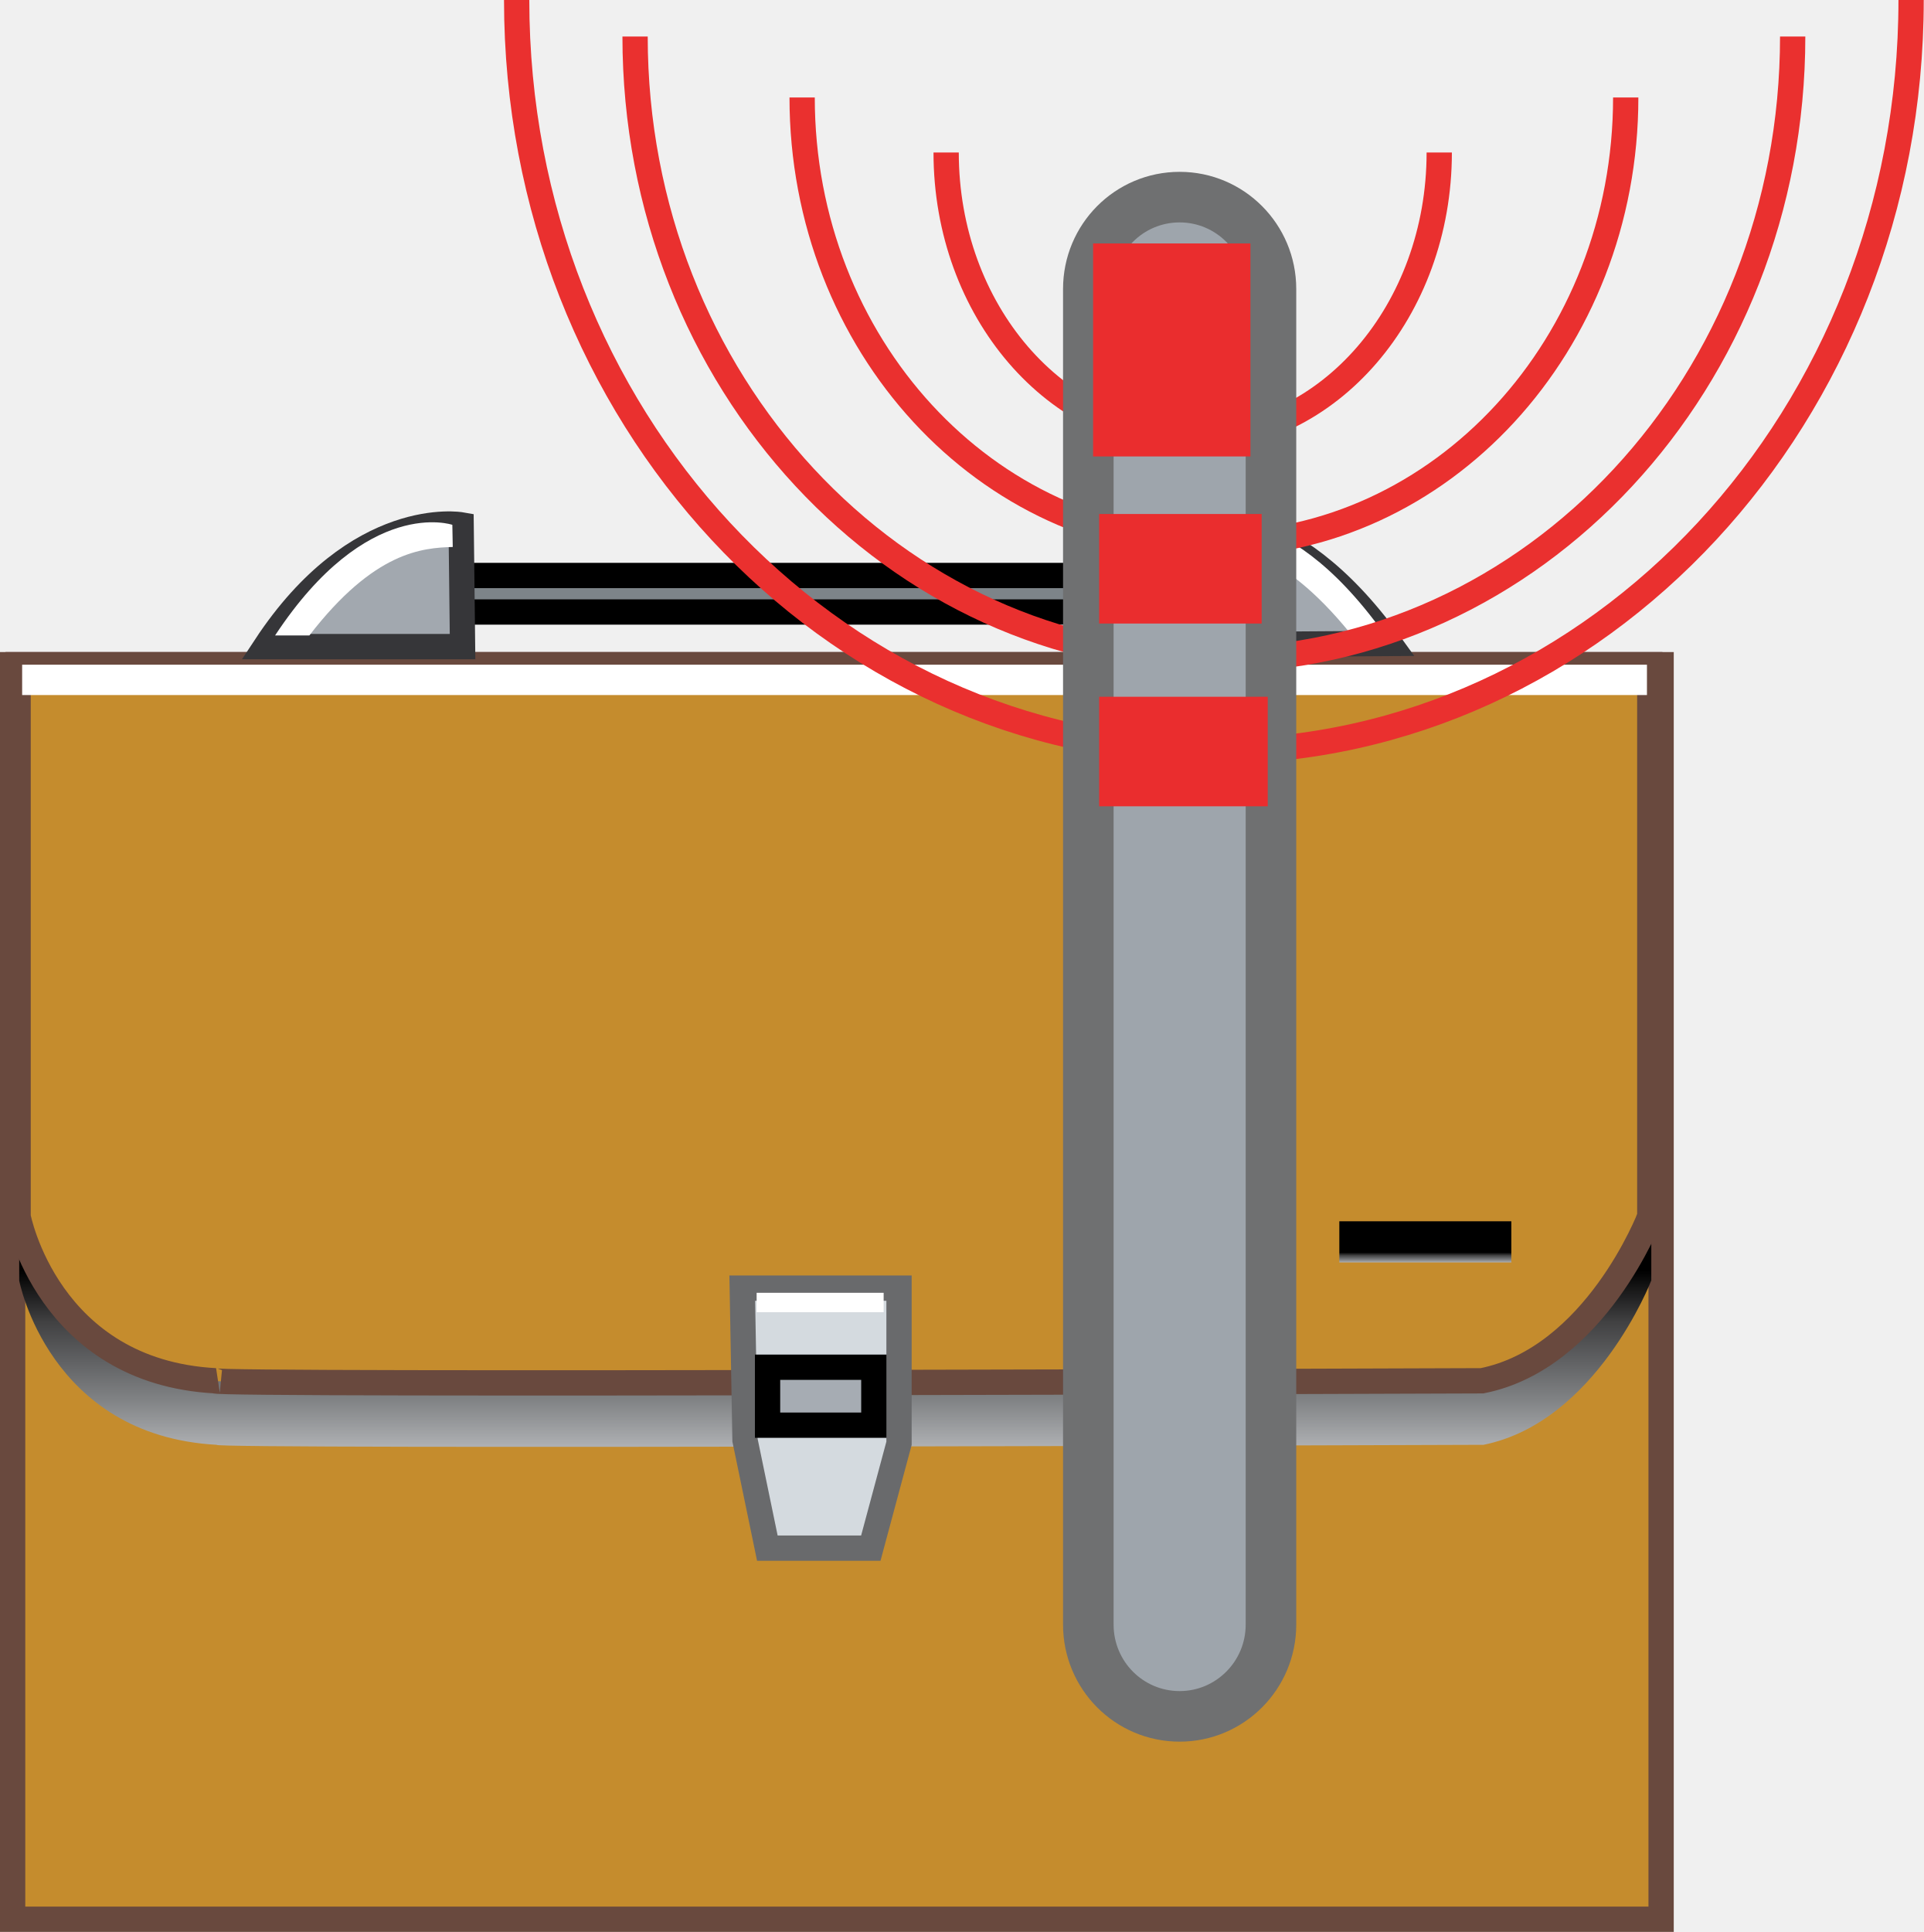
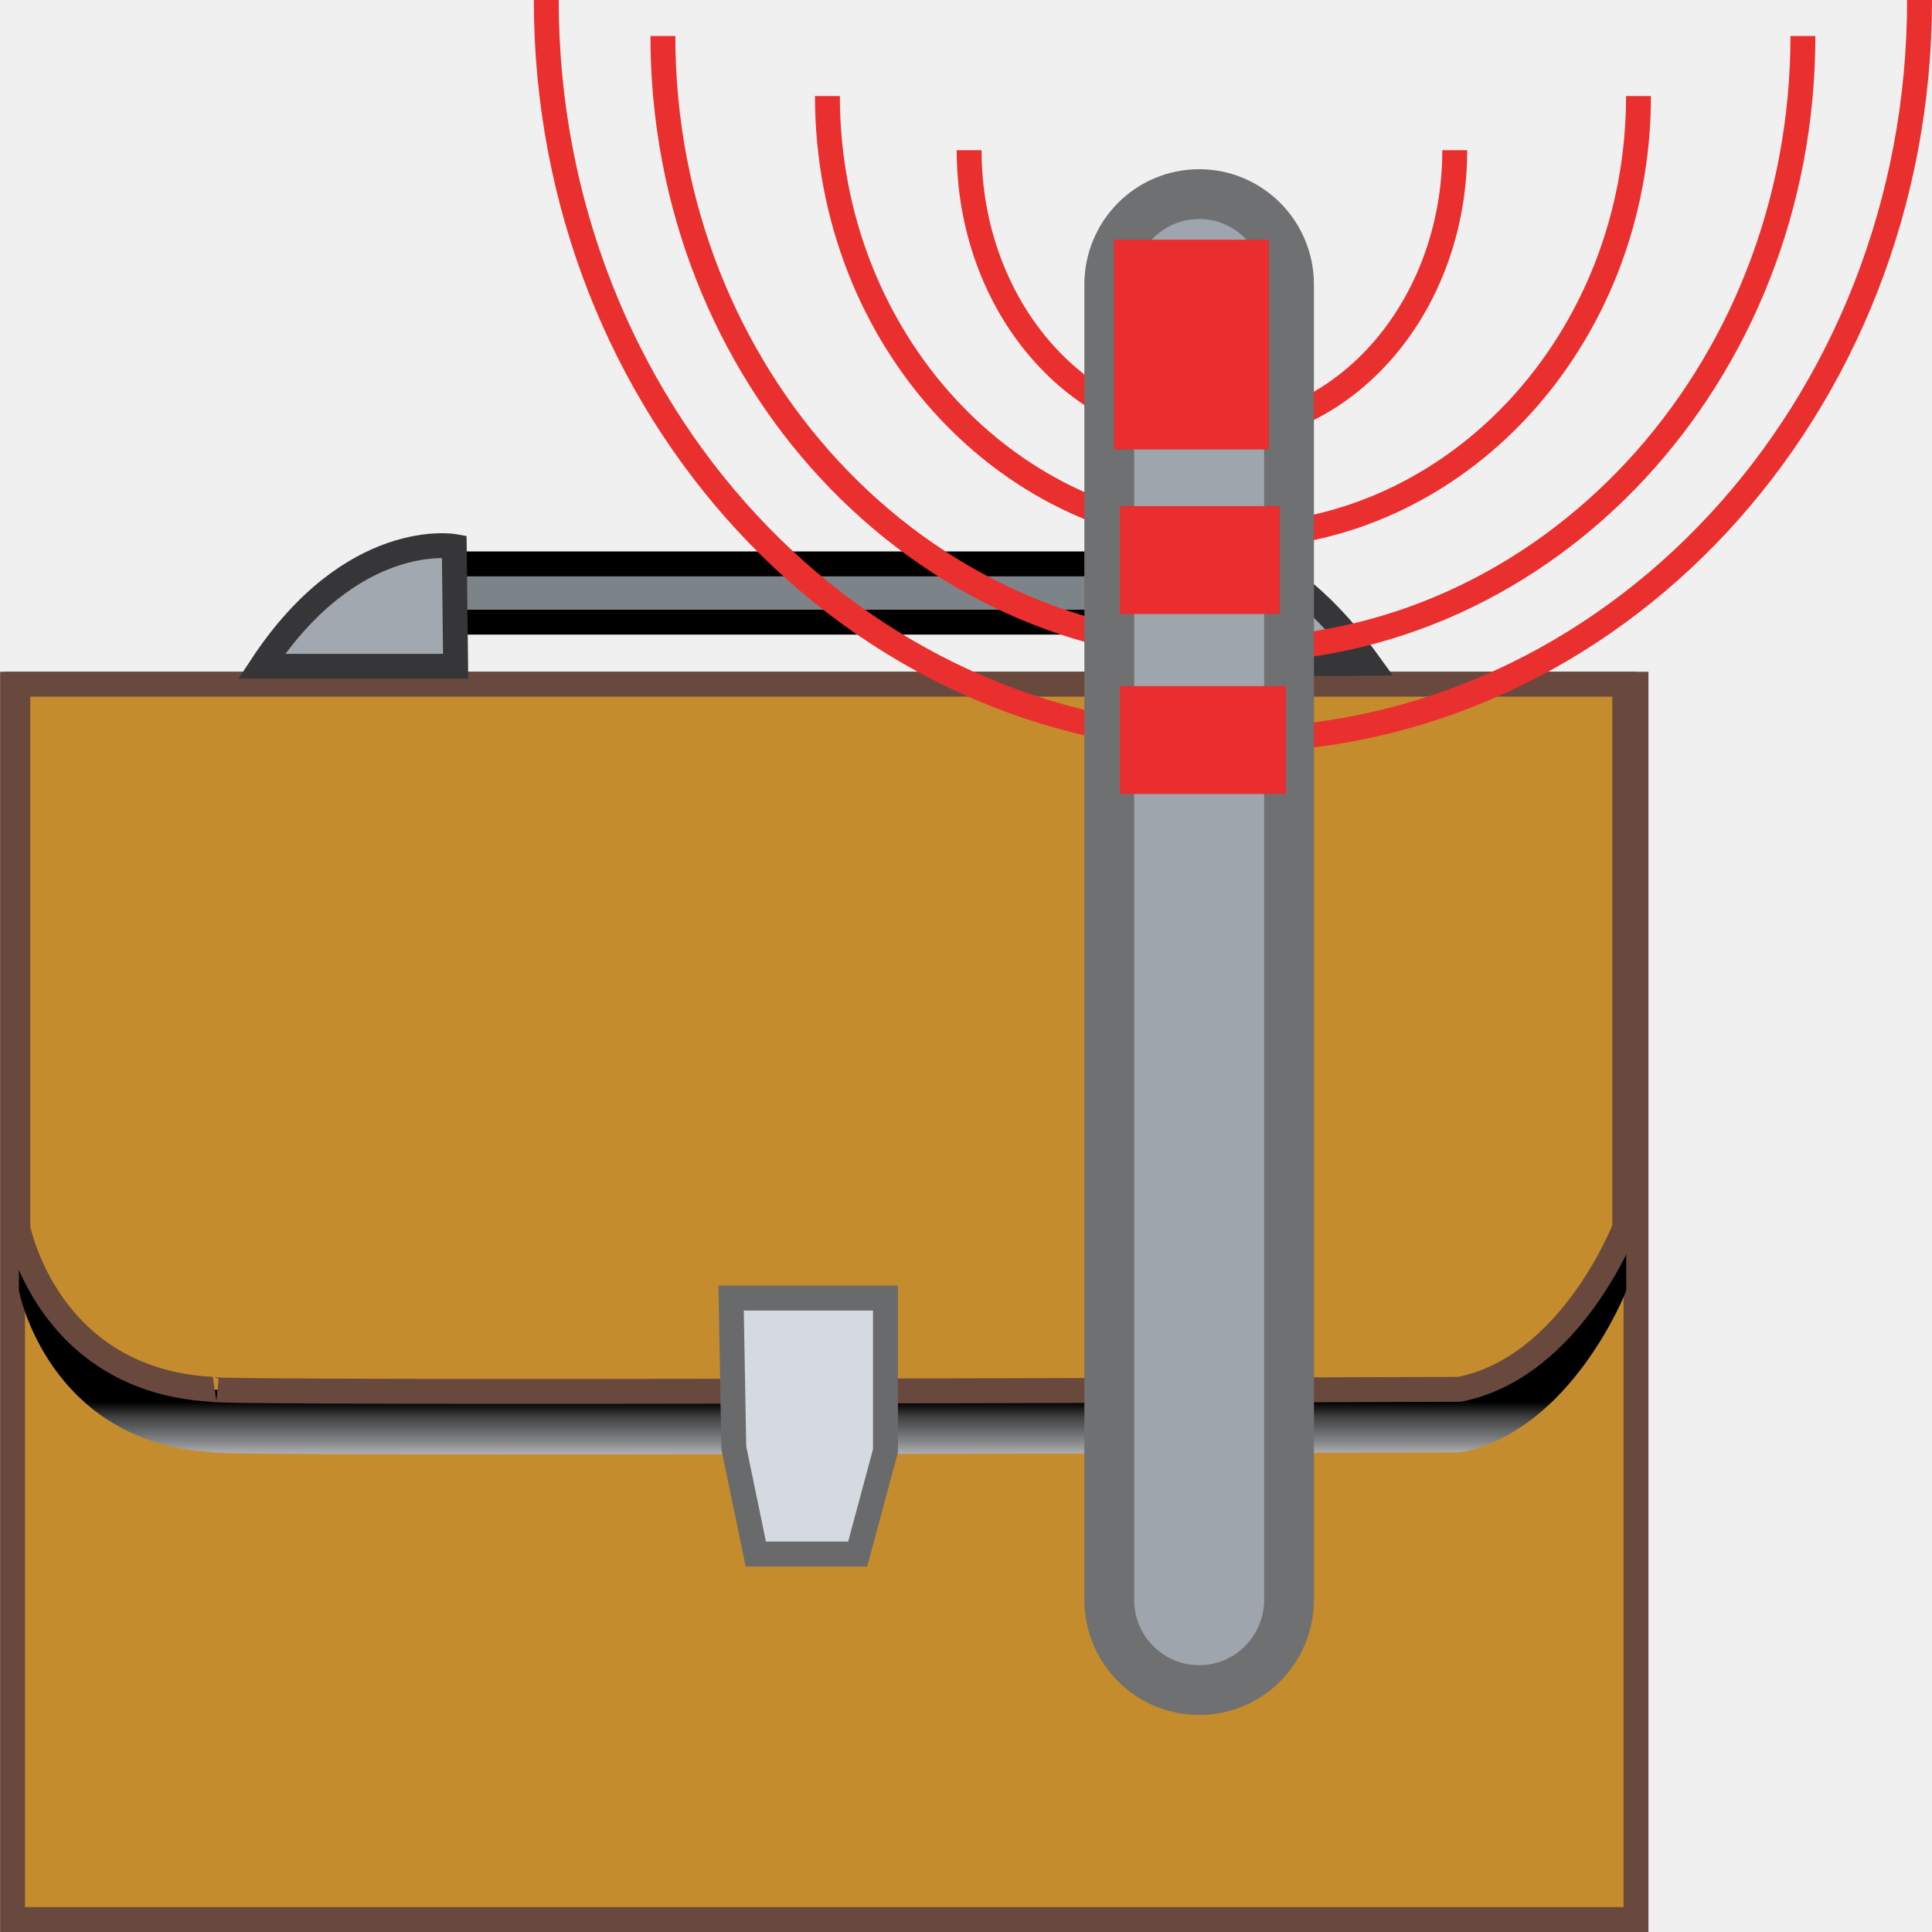
- <svg xmlns="http://www.w3.org/2000/svg" version="1.1" id="Í_xBC__xB2_ã_x5F_1" width="19.022" height="19.102" viewBox="0 0 19.022 19.102" style="overflow:visible;enable-background:new 0 0 19.022 19.102;" xml:space="preserve">
+ <svg xmlns="http://www.w3.org/2000/svg" version="1.1" id="Í_xBC__xB2_ã_x5F_1" width="19.399" height="19.399" viewBox="0 0 19.399 19.399" style="overflow:visible;enable-background:new 0 0 19.399 19.399;" xml:space="preserve">
  <g>
    <g>
-       <rect x="4.479" y="5.69" style="fill:#7D8489;stroke:#000000;stroke-width:0.25;" width="7.238" height="0.361" />
-       <rect x="0.125" y="6.572" style="fill:#C58C2D;stroke:#69493E;stroke-width:0.25;" width="16.301" height="12.404" />
-       <linearGradient id="XMLID_3_" gradientUnits="userSpaceOnUse" x1="8.259" y1="14.557" x2="8.259" y2="12.527">
+       <rect x="4.479" y="5.662" style="fill:#7D8489;stroke:#000000;stroke-width:0.25;" width="7.238" height="0.585" />
+       <rect x="0.126" y="6.87" style="fill:#C58C2D;stroke:#69493E;stroke-width:0.25;" width="16.301" height="12.404" />
+       <linearGradient id="XMLID_2_" gradientUnits="userSpaceOnUse" x1="8.26" y1="14.679" x2="8.26" y2="14.067">
        <stop offset="0" style="stop-color:#CDCED0" />
        <stop offset="0.14" style="stop-color:#ABADB0" />
        <stop offset="0.355" style="stop-color:#808284" />
        <stop offset="0.554" style="stop-color:#5E5F61" />
        <stop offset="0.732" style="stop-color:#414142" />
        <stop offset="0.881" style="stop-color:#1A1A1A" />
        <stop offset="0.983" style="stop-color:#000000" />
      </linearGradient>
-       <path style="fill:url(#XMLID_3_);" d="M16.328,12.662c0,0-0.539,1.397-1.658,1.623c0,0-12.652,0.046-12.527,0    c-1.662-0.09-1.953-1.623-1.953-1.623V7.203h16.139V12.662z" />
-       <path style="fill:#C58C2D;stroke:#69493E;stroke-width:0.25;" d="M16.313,12.031c0,0-0.536,1.398-1.658,1.621    c0,0-12.652,0.047-12.525,0c-1.66-0.089-1.951-1.623-1.951-1.623V6.572h16.135V12.031z" />
-       <polygon style="fill:#D4DADF;stroke:#696A6C;stroke-width:0.25;" points="8.89,14.27 8.611,15.307 7.588,15.307 7.367,14.239     7.34,12.736 8.89,12.736   " />
-       <rect x="7.59" y="13.518" style="fill:#A6ACB3;stroke:#000000;stroke-width:0.25;" width="1.051" height="0.573" />
-       <linearGradient id="XMLID_4_" gradientUnits="userSpaceOnUse" x1="14.095" y1="12.497" x2="14.095" y2="12.381">
-         <stop offset="0" style="stop-color:#CDCED0" />
-         <stop offset="0.14" style="stop-color:#ABADB0" />
-         <stop offset="0.355" style="stop-color:#808284" />
-         <stop offset="0.554" style="stop-color:#5E5F61" />
-         <stop offset="0.732" style="stop-color:#414142" />
-         <stop offset="0.881" style="stop-color:#1A1A1A" />
-         <stop offset="0.983" style="stop-color:#000000" />
-       </linearGradient>
-       <rect x="13.244" y="12.075" style="fill:url(#XMLID_4_);" width="1.701" height="0.407" />
-       <path style="fill:#A2A8AF;stroke:#363639;stroke-width:0.25;" d="M4.574,6.393H2.625C3.537,5.008,4.56,5.189,4.56,5.189    L4.574,6.393z" />
-       <path style="fill:#FFFFFF;" d="M4.477,5.408L4.473,5.189c0,0-0.841-0.289-1.753,1.094h0.339C3.701,5.45,4.179,5.417,4.477,5.408z" />
-       <path style="fill:#A2A8AF;stroke:#363639;stroke-width:0.25;" d="M11.793,6.375l1.949-0.013c-1.018-1.413-1.94-1.19-1.94-1.19    L11.793,6.375z" />
-       <path style="fill:#FFFFFF;" d="M13.352,6.262l0.33-0.002c-1.018-1.414-1.813-1.068-1.813-1.068L11.867,5.38    C12.154,5.387,12.655,5.404,13.352,6.262z" />
-       <rect x="0.219" y="6.572" style="fill:#FFFFFF;" width="16.067" height="0.3" />
+       <path style="fill:url(#XMLID_2_);" d="M16.329,12.96c0,0-0.539,1.397-1.658,1.623c0,0-12.652,0.046-12.527,0    C0.481,14.493,0.19,12.96,0.19,12.96v-0.498h16.139V12.96z" />
+       <path style="fill:#C58C2D;stroke:#69493E;stroke-width:0.25;" d="M16.313,12.329c0,0-0.536,1.398-1.658,1.621    c0,0-12.652,0.047-12.525,0c-1.66-0.089-1.951-1.623-1.951-1.623V6.87h16.135V12.329z" />
+       <polygon style="fill:#D4DADF;stroke:#696A6C;stroke-width:0.25;" points="8.891,14.567 8.612,15.604 7.589,15.604 7.368,14.537     7.341,13.034 8.891,13.034   " />
+       <path style="fill:#A2A8AF;stroke:#363639;stroke-width:0.25;" d="M4.575,6.69H2.626c0.912-1.385,1.935-1.203,1.935-1.203    L4.575,6.69z" />
+       <path style="fill:#A2A8AF;stroke:#363639;stroke-width:0.25;" d="M11.794,6.673l1.949-0.013c-1.018-1.413-1.94-1.19-1.94-1.19    L11.794,6.673z" />
    </g>
-     <rect x="7.482" y="12.782" style="fill:#FFFFFF;" width="1.256" height="0.192" />
  </g>
  <g>
-     <path style="fill:none;stroke:#EA302F;stroke-width:0.25;" d="M16.076,0.964c0,2.439-1.823,4.419-4.072,4.419   c-2.25,0-4.072-1.979-4.072-4.419" />
-     <path style="fill:none;stroke:#EA302F;stroke-width:0.25;" d="M14.232,1.508c0,1.562-1.092,2.829-2.438,2.829   c-1.348,0-2.438-1.268-2.438-2.829" />
-     <path style="fill:none;stroke:#EA302F;stroke-width:0.25;" d="M17.727,0.361c0,3.404-2.563,6.165-5.723,6.165   c-3.161,0-5.724-2.761-5.724-6.165" />
-     <path style="fill:none;stroke:#EA302F;stroke-width:0.25;" d="M18.898,0c0,4.103-3.088,7.43-6.895,7.43   C8.196,7.43,5.109,4.103,5.109,0" />
-     <path style="fill:#9EA5AC;stroke:#6F7071;stroke-width:0.5;" d="M12.568,16.063c0,0.501-0.405,0.907-0.903,0.907l0,0   c-0.5,0-0.903-0.406-0.903-0.907V2.857c0-0.502,0.403-0.908,0.903-0.908l0,0c0.498,0,0.903,0.406,0.903,0.908V16.063z" />
-     <rect x="10.869" y="5.082" style="fill:#EA2D2E;" width="1.607" height="1.083" />
-     <rect x="10.869" y="6.889" style="fill:#EA2D2E;" width="1.667" height="1.083" />
-     <rect x="10.809" y="2.407" style="fill:#EA2D2E;" width="1.556" height="2.106" />
+     <path style="fill:none;stroke:#EA302F;stroke-width:0.25;" d="M16.452,0.964c0,2.439-1.823,4.419-4.072,4.419   c-2.25,0-4.072-1.979-4.072-4.419" />
+     <path style="fill:none;stroke:#EA302F;stroke-width:0.25;" d="M14.607,1.508c0,1.562-1.092,2.829-2.438,2.829   c-1.348,0-2.438-1.268-2.438-2.829" />
+     <path style="fill:none;stroke:#EA302F;stroke-width:0.25;" d="M18.103,0.361c0,3.404-2.563,6.165-5.723,6.165   c-3.161,0-5.724-2.761-5.724-6.165" />
+     <path style="fill:none;stroke:#EA302F;stroke-width:0.25;" d="M19.274,0c0,4.103-3.089,7.43-6.895,7.43   C8.572,7.43,5.485,4.103,5.485,0" />
+     <path style="fill:#9EA5AC;stroke:#6F7071;stroke-width:0.5;" d="M12.943,16.063c0,0.501-0.404,0.907-0.902,0.907l0,0   c-0.5,0-0.903-0.406-0.903-0.907V2.857c0-0.502,0.403-0.908,0.903-0.908l0,0c0.498,0,0.902,0.406,0.902,0.908V16.063z" />
+     <rect x="11.245" y="5.082" style="fill:#EA2D2E;" width="1.606" height="1.083" />
+     <rect x="11.245" y="6.889" style="fill:#EA2D2E;" width="1.667" height="1.083" />
+     <rect x="11.185" y="2.407" style="fill:#EA2D2E;" width="1.556" height="2.106" />
  </g>
</svg>
